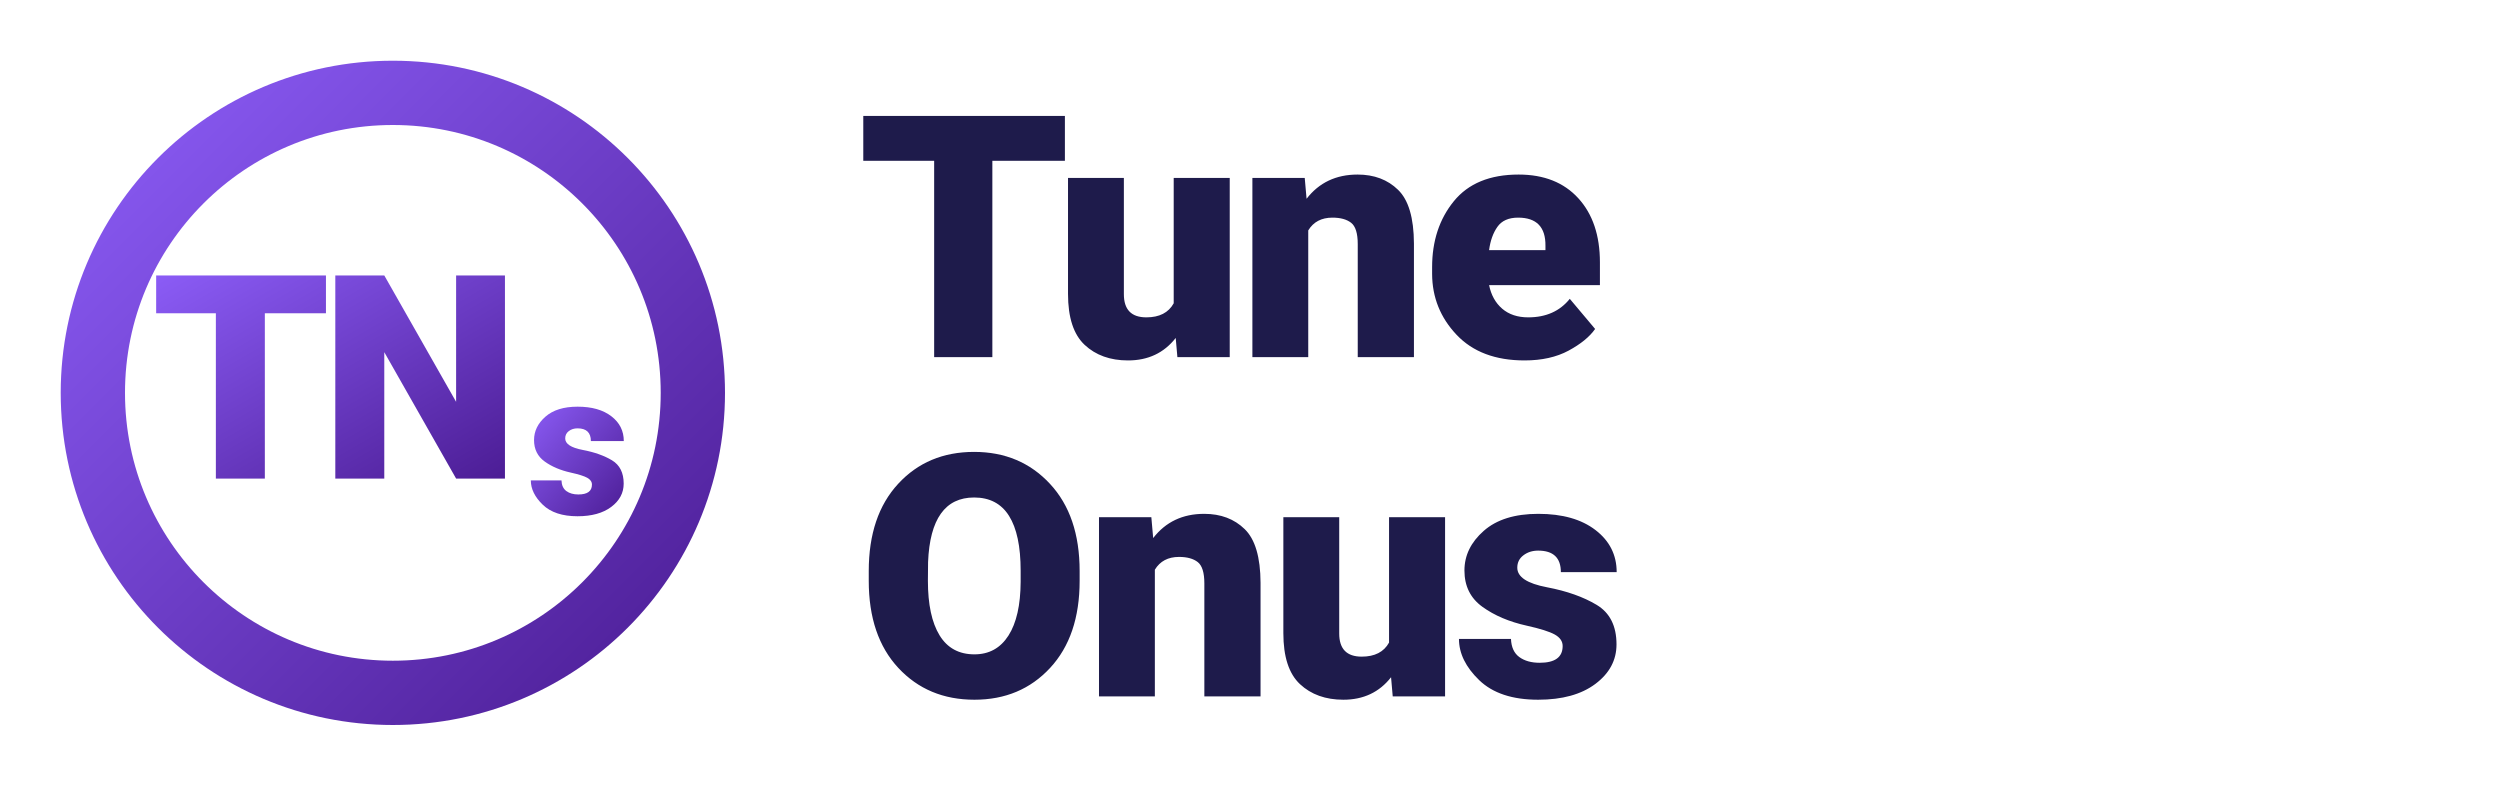
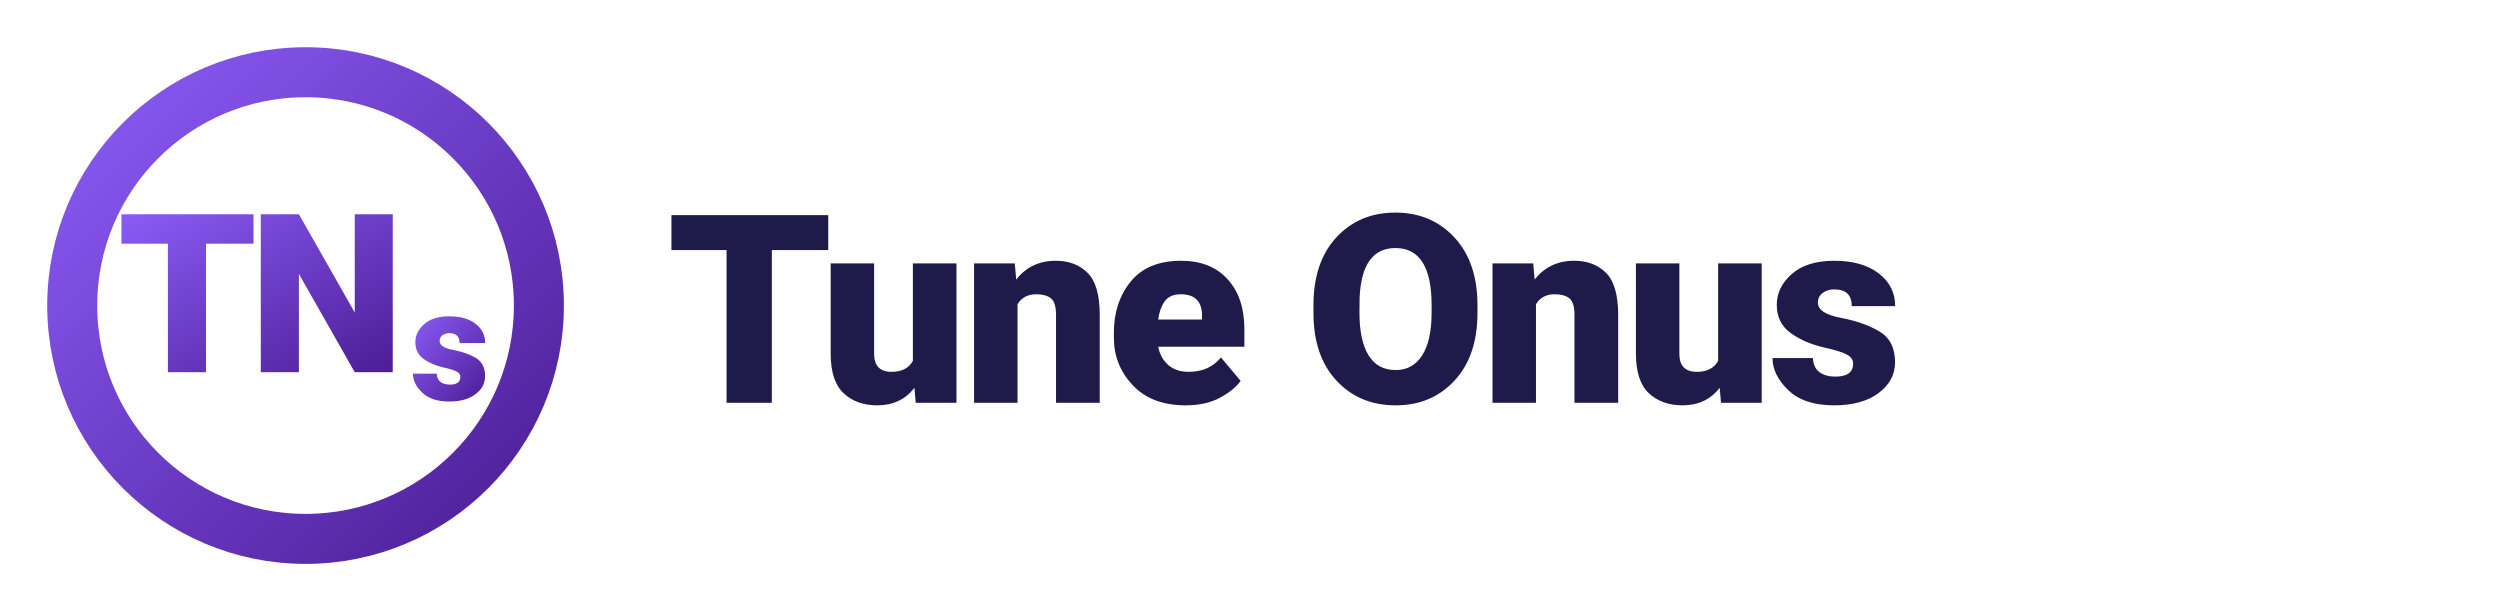
- <svg xmlns="http://www.w3.org/2000/svg" viewBox="0 0 700 220" width="100%" height="100%">
+ <svg xmlns="http://www.w3.org/2000/svg" viewBox="0 0 900 220" width="100%" height="100%">
  <defs>
    <linearGradient id="purpleGrad" x1="0%" y1="0%" x2="100%" y2="100%">
      <stop offset="0%" stop-color="#8B5CF6" />
      <stop offset="100%" stop-color="#4C1D95" />
    </linearGradient>
  </defs>
  <g transform="translate(10, 10) scale(0.4)">
    <circle cx="250" cy="250" r="210" fill="none" stroke="url(#purpleGrad)" stroke-width="45" />
    <g transform="translate(250, 310)" text-anchor="middle">
      <text x="-40" y="0" font-family="-apple-system, BlinkMacSystemFont, 'Segoe UI', Roboto, Helvetica, Arial, sans-serif" font-weight="900" font-size="200" fill="url(#purpleGrad)" letter-spacing="-8">TN</text>
      <text x="130" y="25" font-family="-apple-system, BlinkMacSystemFont, 'Segoe UI', Roboto, Helvetica, Arial, sans-serif" font-weight="900" font-size="140" fill="url(#purpleGrad)">s</text>
    </g>
  </g>
  <g font-family="-apple-system, BlinkMacSystemFont, 'Segoe UI', Roboto, Helvetica, Arial, sans-serif" font-weight="800" fill="#1E1B4B">
-     <text x="240" y="100" font-size="95" letter-spacing="-2">Tune</text>
-     <text x="240" y="195" font-size="95" letter-spacing="-2">Onus</text>
+     <text x="240" y="145" font-size="95" letter-spacing="-2">Tune Onus</text>
  </g>
</svg>
